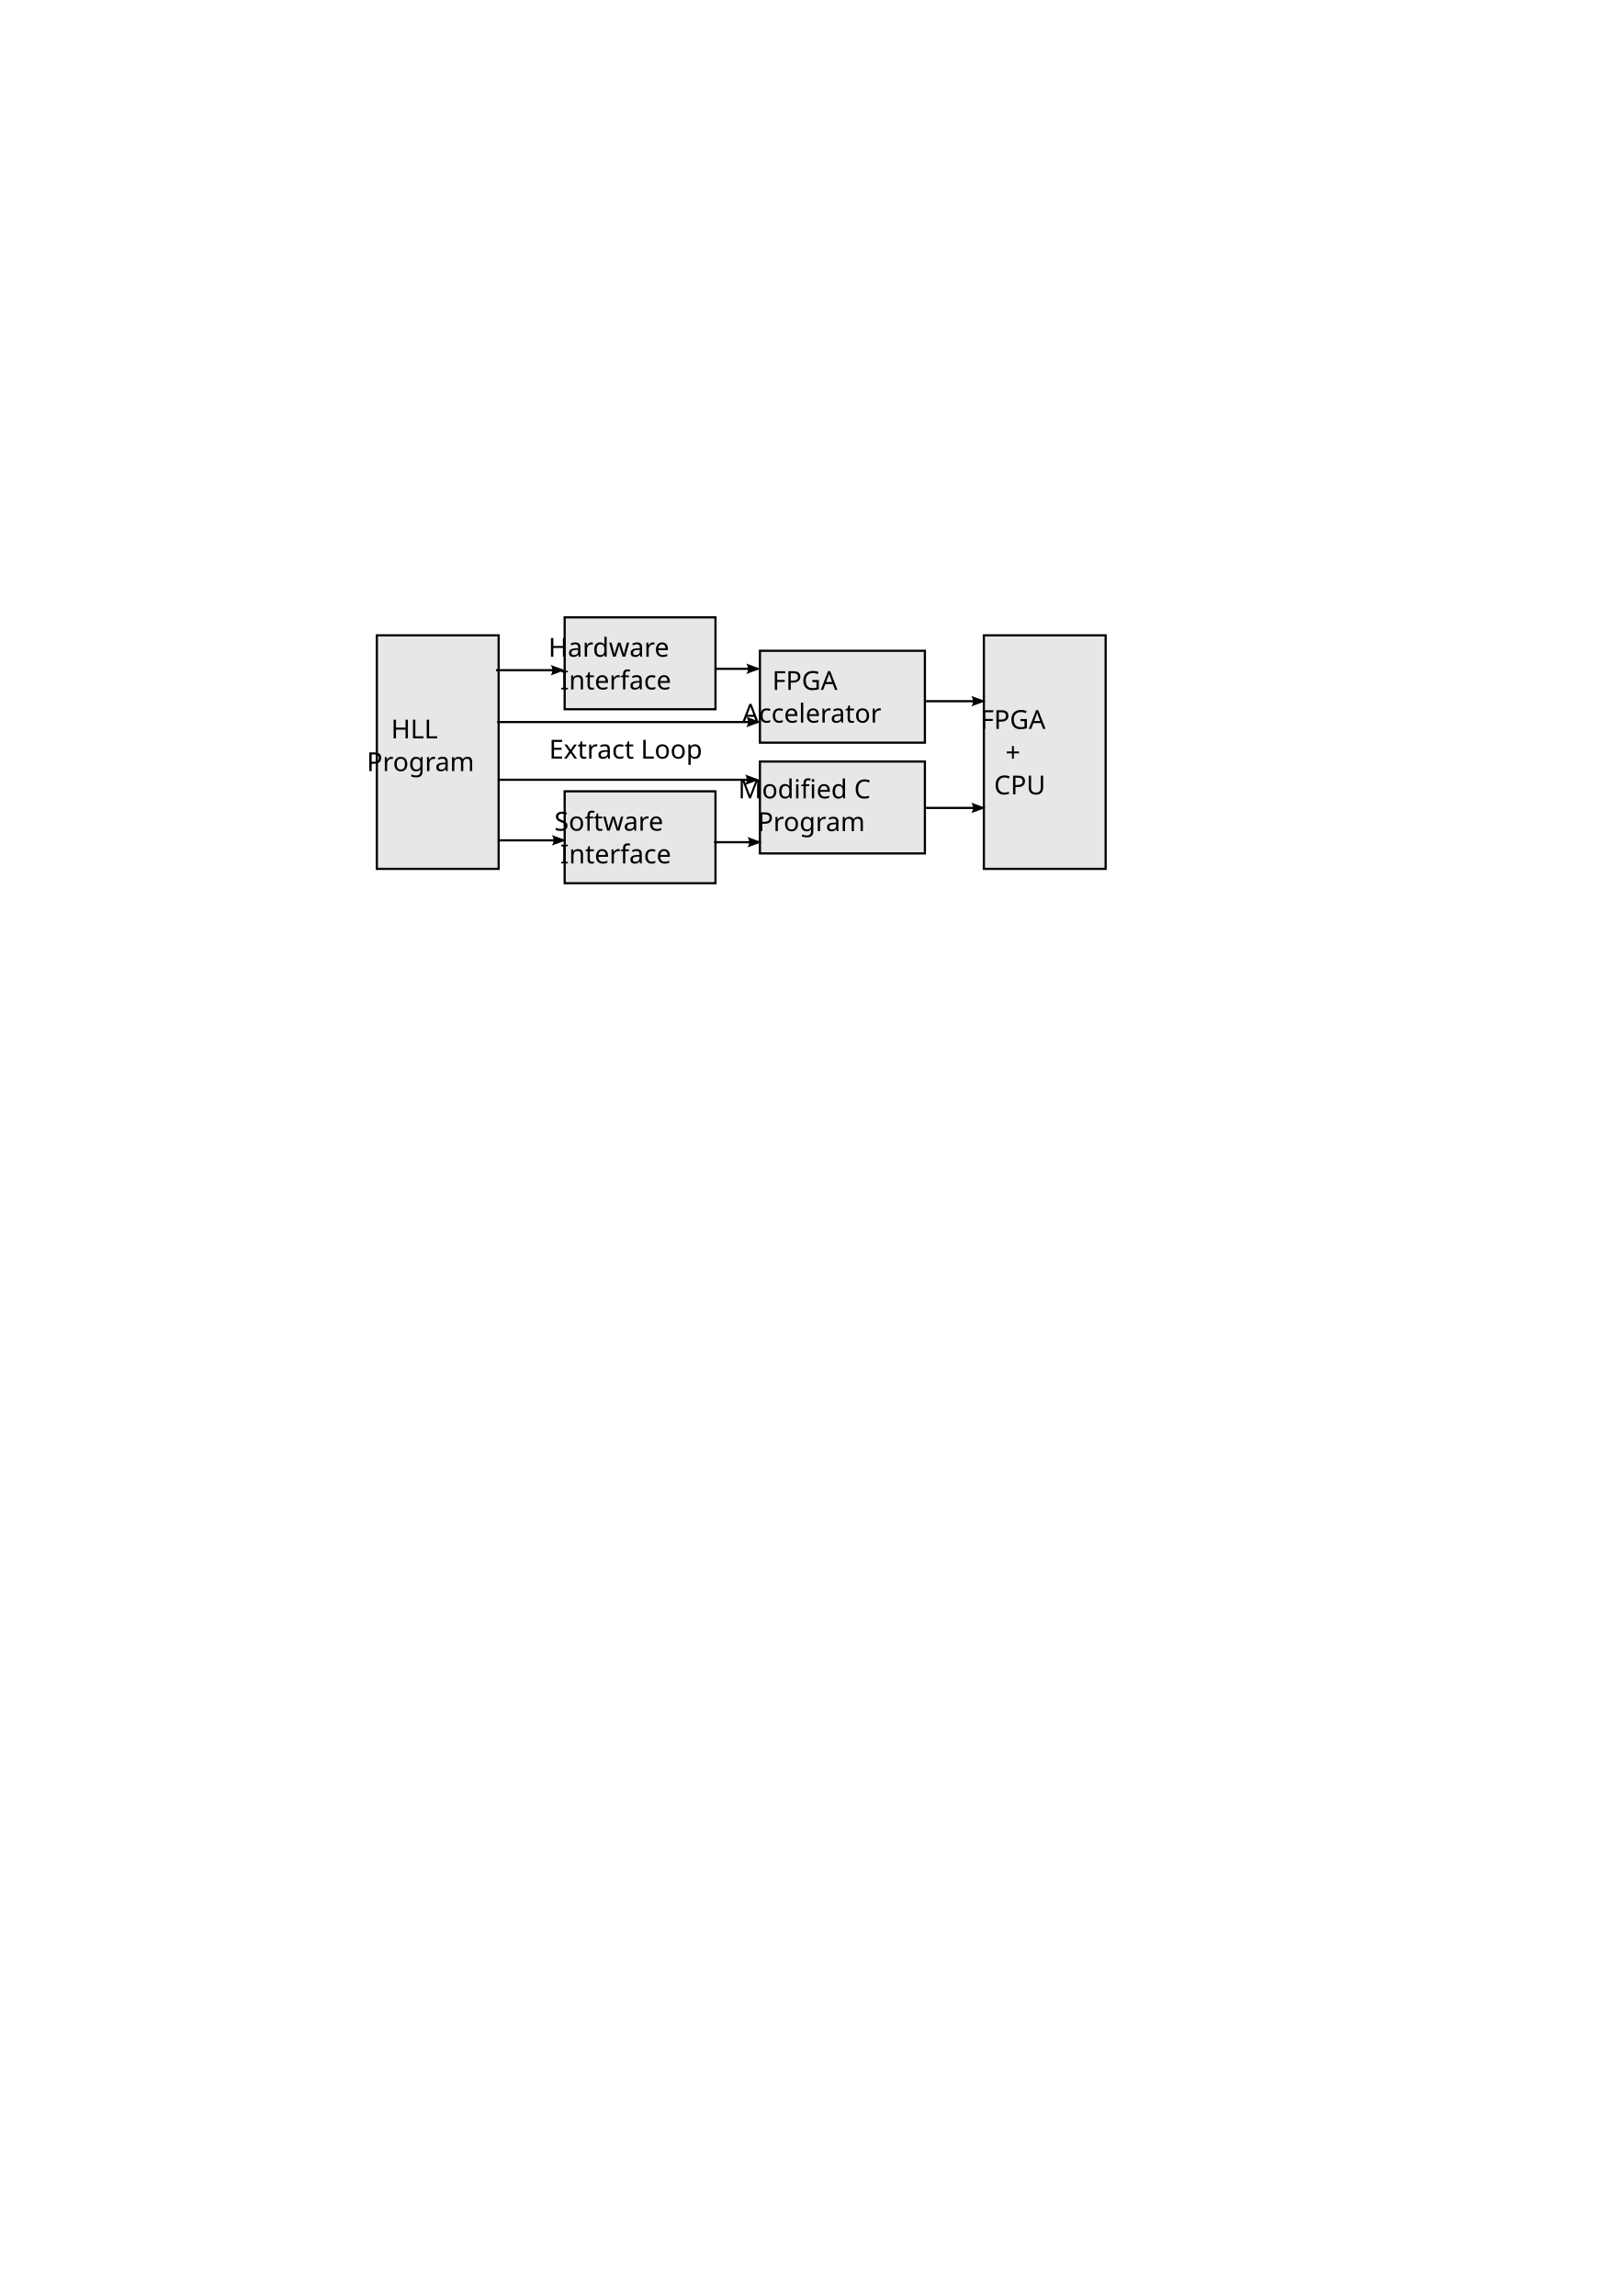
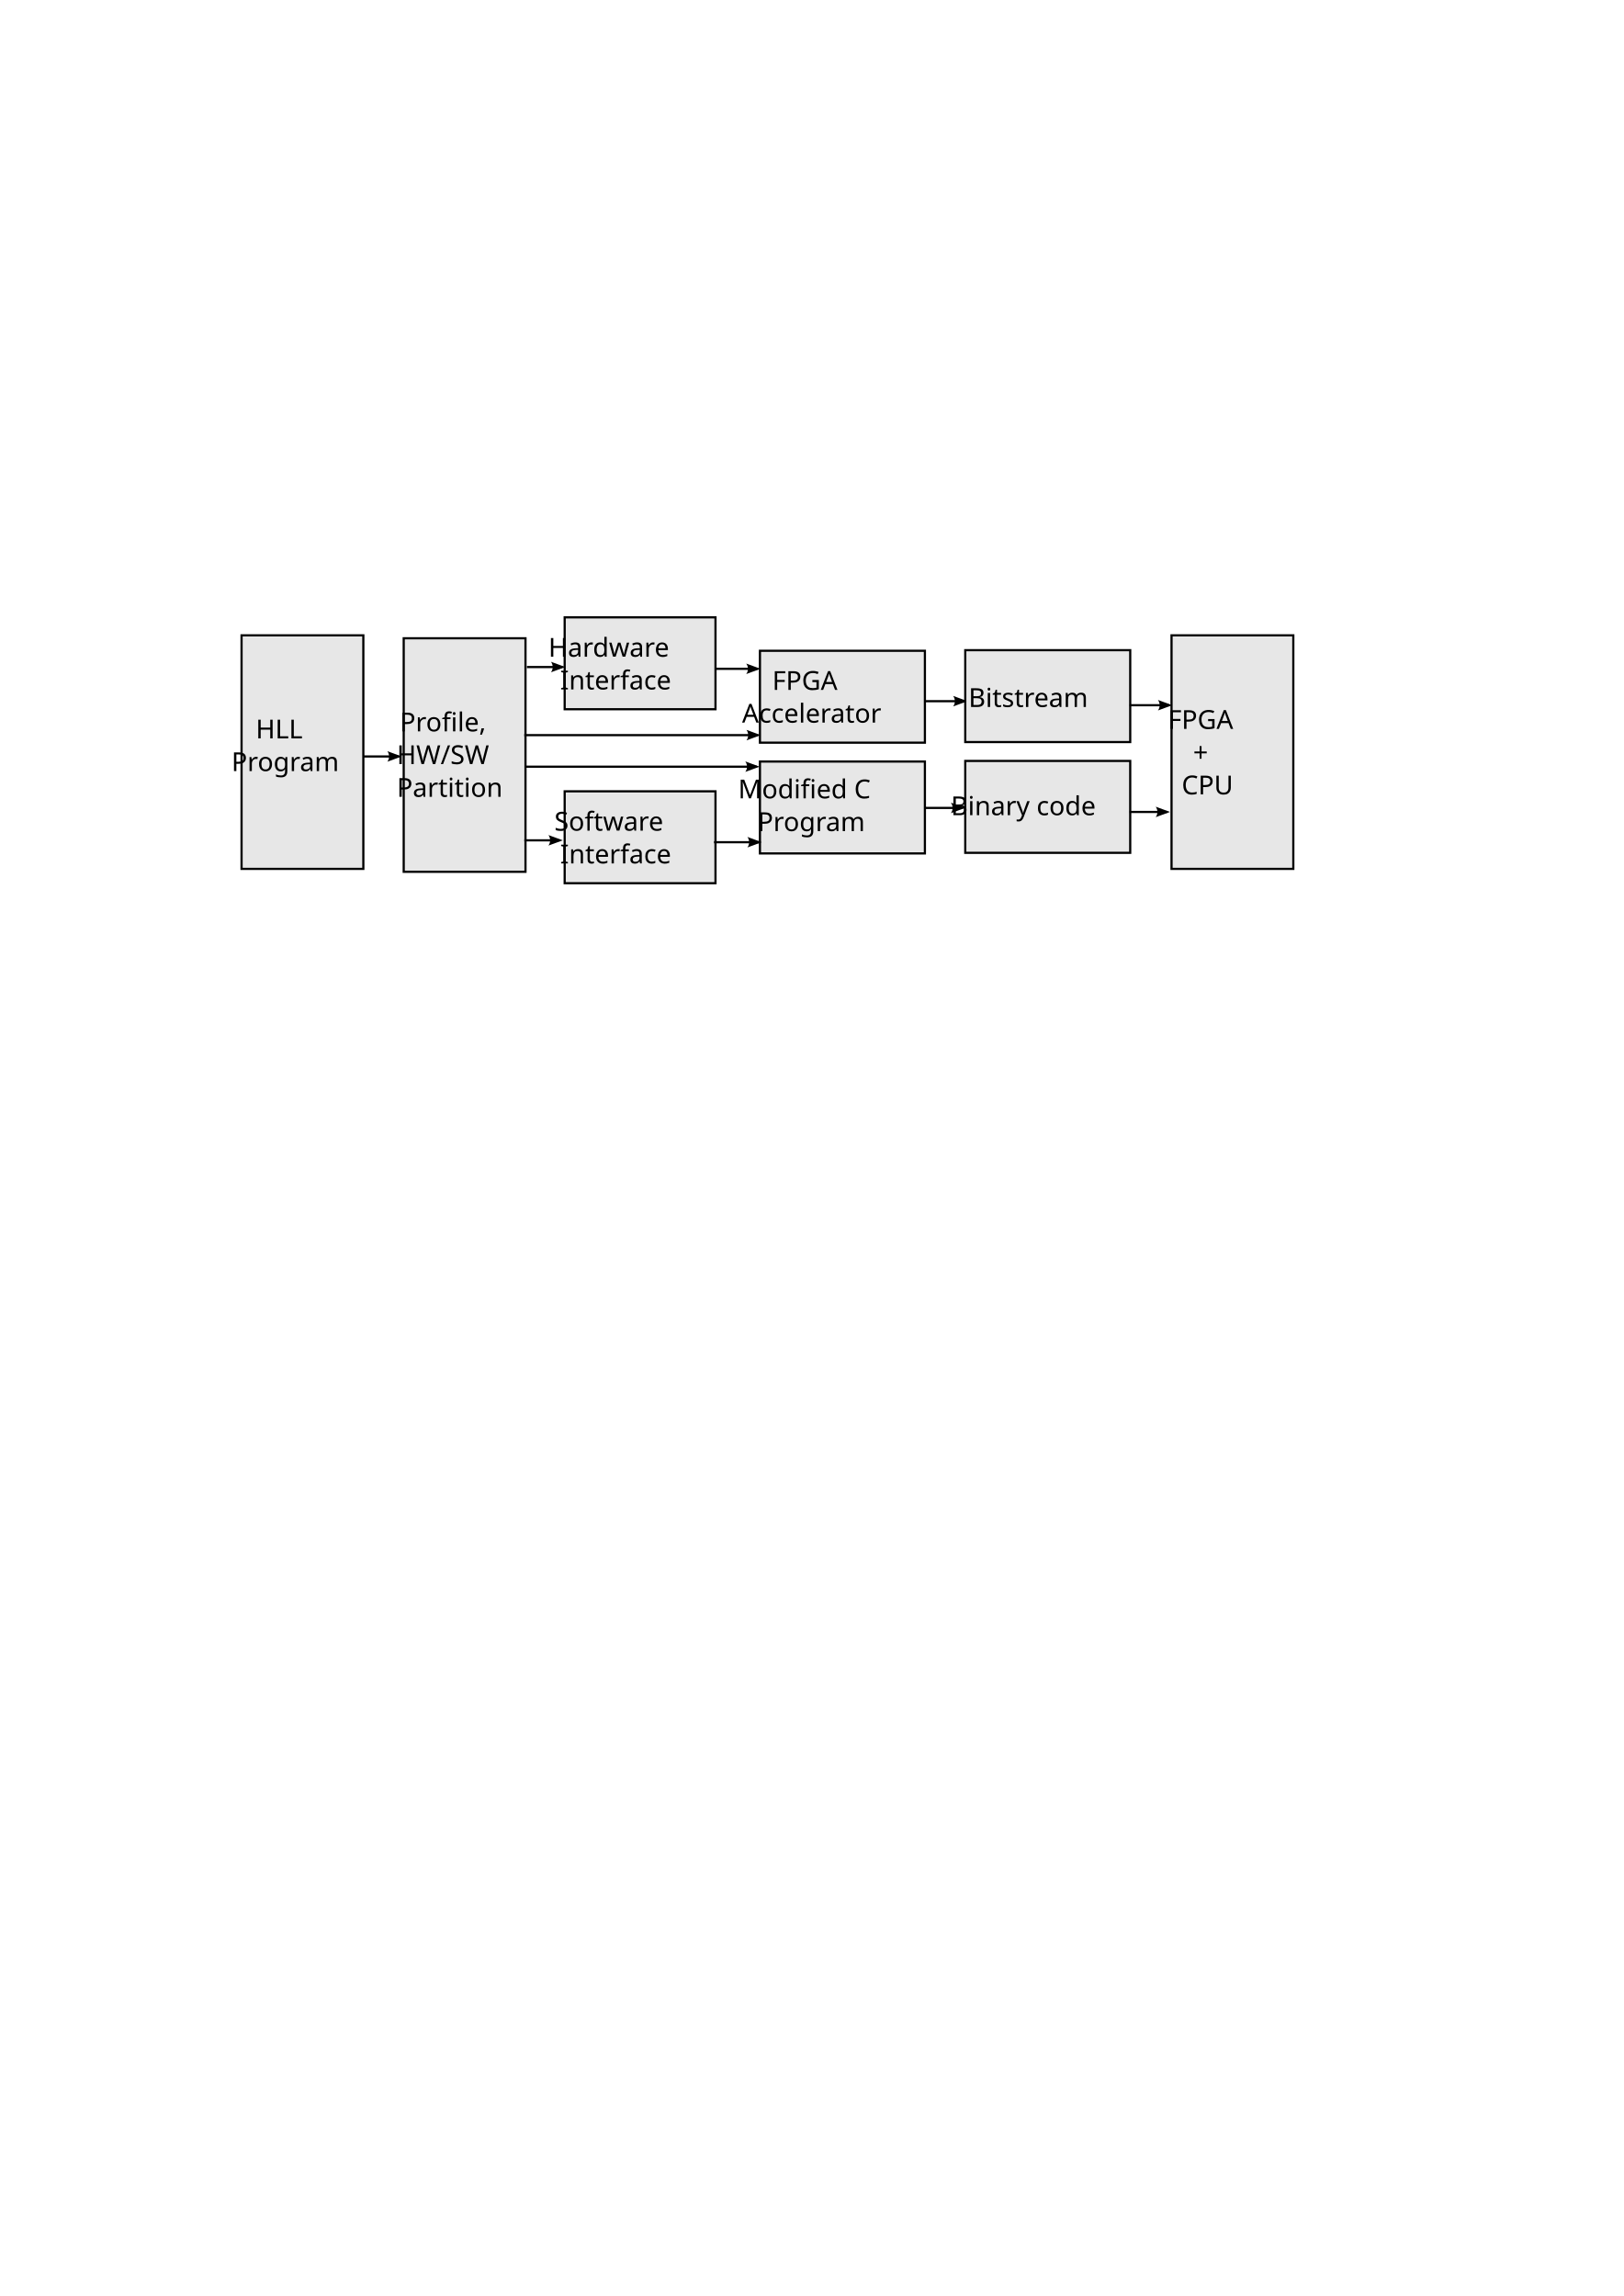
<svg xmlns="http://www.w3.org/2000/svg" width="744.094" height="1052.362" id="svg2" version="1.1">
  <defs id="defs4">
    <marker orient="auto" refY="0.0" refX="0.0" id="Arrow2Mend" style="overflow:visible;">
      <path id="path4289" style="font-size:12.0;fill-rule:evenodd;stroke-width:0.625;stroke-linejoin:round;" d="M 8.719,4.034 L -2.207,0.016 L 8.719,-4.002 C 6.973,-1.63 6.983,1.616 8.719,4.034 z " transform="scale(0.6) rotate(180) translate(0,0)" />
    </marker>
+     <marker orient="auto" refY="0" refX="0" id="Arrow2Mend-7" style="overflow:visible">
+       <path id="path4289-8" style="font-size:12px;fill-rule:evenodd;stroke-width:0.625;stroke-linejoin:round" d="M 8.719,4.034 -2.207,0.016 8.719,-4.002 c -1.745,2.372 -1.735,5.617 -6e-7,8.035 z" transform="scale(-0.6,-0.6)" />
+     </marker>
+     <marker orient="auto" refY="0" refX="0" id="marker3037" style="overflow:visible">
+       <path id="path3039" style="font-size:12px;fill-rule:evenodd;stroke-width:0.625;stroke-linejoin:round" d="M 8.719,4.034 -2.207,0.016 8.719,-4.002 c -1.745,2.372 -1.735,5.617 -6e-7,8.035 z" transform="scale(-0.6,-0.6)" />
+     </marker>
+     <marker orient="auto" refY="0" refX="0" id="Arrow2Mend-3" style="overflow:visible">
+       <path id="path4289-3" style="font-size:12px;fill-rule:evenodd;stroke-width:0.625;stroke-linejoin:round" d="M 8.719,4.034 -2.207,0.016 8.719,-4.002 c -1.745,2.372 -1.735,5.617 -6e-7,8.035 z" transform="scale(-0.6,-0.6)" />
+     </marker>
+     <marker orient="auto" refY="0" refX="0" id="marker3909" style="overflow:visible">
+       <path id="path3911" style="font-size:12px;fill-rule:evenodd;stroke-width:0.625;stroke-linejoin:round" d="M 8.719,4.034 -2.207,0.016 8.719,-4.002 c -1.745,2.372 -1.735,5.617 -6e-7,8.035 z" transform="scale(-0.6,-0.6)" />
+     </marker>
+     <marker orient="auto" refY="0" refX="0" id="Arrow2Mend-33" style="overflow:visible">
+       <path id="path4289-5" style="font-size:12px;fill-rule:evenodd;stroke-width:0.625;stroke-linejoin:round" d="M 8.719,4.034 -2.207,0.016 8.719,-4.002 c -1.745,2.372 -1.735,5.617 -6e-7,8.035 z" transform="scale(-0.6,-0.6)" />
+     </marker>
+     <marker orient="auto" refY="0" refX="0" id="marker3994" style="overflow:visible">
+       <path id="path3996" style="font-size:12px;fill-rule:evenodd;stroke-width:0.625;stroke-linejoin:round" d="M 8.719,4.034 -2.207,0.016 8.719,-4.002 c -1.745,2.372 -1.735,5.617 -6e-7,8.035 z" transform="scale(-0.6,-0.6)" />
+     </marker>
+     <marker orient="auto" refY="0" refX="0" id="Arrow2Mend-34" style="overflow:visible">
+       <path id="path4289-4" style="font-size:12px;fill-rule:evenodd;stroke-width:0.625;stroke-linejoin:round" d="M 8.719,4.034 -2.207,0.016 8.719,-4.002 c -1.745,2.372 -1.735,5.617 -6e-7,8.035 z" transform="scale(-0.6,-0.6)" />
+     </marker>
  </defs>
  <g id="layer1">
-     <rect style="fill:#e6e6e6;fill-opacity:0.958;fill-rule:nonzero;stroke:#000000;stroke-width:1;stroke-linecap:butt;stroke-linejoin:miter;stroke-miterlimit:4;stroke-opacity:1;stroke-dasharray:none;stroke-dashoffset:0" id="rect3853" width="55.811" height="107.041" x="172.698" y="291.204" />
-     <text xml:space="preserve" style="font-size:12px;font-style:normal;font-weight:normal;text-align:center;line-height:125%;letter-spacing:0px;word-spacing:0px;text-anchor:middle;fill:#000000;fill-opacity:1;stroke:none;font-family:Sans" x="200.515" y="338.429" id="text3855">
-       <tspan id="tspan3857" x="202.425" y="338.429">HLL </tspan>
-       <tspan x="200.515" y="353.429" id="tspan4167">Program</tspan>
+     <rect style="fill:#e6e6e6;fill-opacity:0.958;fill-rule:nonzero;stroke:#000000;stroke-width:1;stroke-linecap:butt;stroke-linejoin:miter;stroke-miterlimit:4;stroke-opacity:1;stroke-dasharray:none;stroke-dashoffset:0" id="rect3853-50" width="55.811" height="107.041" x="185.007" y="292.546" />
+     <rect style="fill:#e6e6e6;fill-opacity:0.958;fill-rule:nonzero;stroke:#000000;stroke-width:1;stroke-linecap:butt;stroke-linejoin:miter;stroke-miterlimit:4;stroke-opacity:1;stroke-dasharray:none;stroke-dashoffset:0" id="rect3853" width="55.811" height="107.041" x="110.698" y="291.204" />
+     <text xml:space="preserve" style="font-size:12px;font-style:normal;font-weight:normal;text-align:center;line-height:125%;letter-spacing:0px;word-spacing:0px;text-anchor:middle;fill:#000000;fill-opacity:1;stroke:none;font-family:Sans" x="138.515" y="338.429" id="text3855">
+       <tspan id="tspan3857" x="140.425" y="338.429">HLL </tspan>
+       <tspan x="138.515" y="353.429" id="tspan4167">Program</tspan>
    </text>
    <g id="g4043" transform="translate(-96.28131,238.8317)">
      <rect y="123.864" x="355.052" height="42.119" width="69.118" id="rect3859" style="fill:#e6e6e6;fill-opacity:0.958;fill-rule:nonzero;stroke:#000000;stroke-width:1;stroke-linecap:butt;stroke-linejoin:miter;stroke-miterlimit:4;stroke-opacity:1;stroke-dasharray:none;stroke-dashoffset:0" />
      <text id="text3861" y="141.897" x="389.33" style="font-size:12px;font-style:normal;font-weight:normal;text-align:center;line-height:125%;letter-spacing:0px;word-spacing:0px;text-anchor:middle;fill:#000000;fill-opacity:1;stroke:none;font-family:Sans" xml:space="preserve">
        <tspan y="141.897" x="389.33" id="tspan3863">Software</tspan>
        <tspan id="tspan3865" y="156.897" x="389.33">Interface</tspan>
      </text>
    </g>
    <g id="g4037" transform="translate(7.1395,159.0951)">
      <rect y="123.864" x="251.631" height="42.119" width="69.118" id="rect3859-3" style="fill:#e6e6e6;fill-opacity:0.958;fill-rule:nonzero;stroke:#000000;stroke-width:1;stroke-linecap:butt;stroke-linejoin:miter;stroke-miterlimit:4;stroke-opacity:1;stroke-dasharray:none;stroke-dashoffset:0" />
      <text id="text3867" y="141.897" x="285.909" style="font-size:12px;font-style:normal;font-weight:normal;text-align:center;line-height:125%;letter-spacing:0px;word-spacing:0px;text-anchor:middle;fill:#000000;fill-opacity:1;stroke:none;font-family:Sans" xml:space="preserve">
        <tspan y="141.897" x="285.909" id="tspan3869">Hardware</tspan>
        <tspan id="tspan3871" y="156.897" x="285.909">Interface</tspan>
      </text>
    </g>
    <g id="g4199" transform="translate(9.824219,-4.612633)">
      <g transform="translate(-28.21402,155.01)" id="g4117">
        <rect style="fill:#e6e6e6;fill-opacity:0.958;fill-rule:nonzero;stroke:#000000;stroke-width:1;stroke-linecap:butt;stroke-linejoin:miter;stroke-miterlimit:4;stroke-opacity:1;stroke-dasharray:none;stroke-dashoffset:0" id="rect3859-3-4-8" width="75.597" height="42.119" x="366.647" y="198.651" />
        <text xml:space="preserve" style="font-size:12px;font-style:normal;font-weight:normal;text-align:center;line-height:125%;letter-spacing:0px;word-spacing:0px;text-anchor:middle;fill:#000000;fill-opacity:1;stroke:none;font-family:Sans" x="404.188" y="215.521" id="text3861-4">
          <tspan x="404.188" y="215.521" id="tspan3865-7">Modified C</tspan>
          <tspan x="404.188" y="230.521" id="tspan3932">Program</tspan>
        </text>
      </g>
      <g transform="translate(-43.06354,228.5148)" id="g4123">
        <rect style="fill:#e6e6e6;fill-opacity:0.958;fill-rule:nonzero;stroke:#000000;stroke-width:1;stroke-linecap:butt;stroke-linejoin:miter;stroke-miterlimit:4;stroke-opacity:1;stroke-dasharray:none;stroke-dashoffset:0" id="rect3859-3-4" width="75.597" height="42.119" x="381.497" y="74.379" />
        <text xml:space="preserve" style="font-size:12px;font-style:normal;font-weight:normal;text-align:center;line-height:125%;letter-spacing:0px;word-spacing:0px;text-anchor:middle;fill:#000000;fill-opacity:1;stroke:none;font-family:Sans" x="419.255" y="92.307" id="text3867-9">
          <tspan x="419.255" y="92.307" id="tspan3871-9">FPGA</tspan>
          <tspan x="419.255" y="107.307" id="tspan3936">Accelerator</tspan>
        </text>
      </g>
    </g>
-     <g id="g4218" transform="translate(-2.2888184e-5,-3.079956)">
+     <g id="g4218" transform="translate(85.99998,-3.079956)">
      <rect y="294.284" x="450.877" height="107.041" width="55.811" id="rect3853-5" style="fill:#e6e6e6;fill-opacity:0.958;fill-rule:nonzero;stroke:#000000;stroke-width:1;stroke-linecap:butt;stroke-linejoin:miter;stroke-miterlimit:4;stroke-opacity:1;stroke-dasharray:none;stroke-dashoffset:0" />
      <text id="text4028" y="337.173" x="478.241" style="font-size:12px;font-style:normal;font-weight:normal;text-align:center;line-height:125%;letter-spacing:0px;word-spacing:0px;text-anchor:middle;fill:#000000;fill-opacity:1;stroke:none;font-family:Sans" xml:space="preserve">
        <tspan y="337.173" x="478.241" id="tspan4030">FPGA</tspan>
        <tspan y="352.173" x="478.241" id="tspan4089">+</tspan>
        <tspan y="367.173" x="478.241" id="tspan4087">CPU</tspan>
      </text>
    </g>
-     <path style="fill:none;stroke:#000000;stroke-width:1px;stroke-linecap:butt;stroke-linejoin:miter;stroke-opacity:1;marker-end:url(#Arrow2Mend)" d="m 227.332,307.188 30.239,0" id="path4231" />
-     <path style="fill:none;stroke:#000000;stroke-width:1px;stroke-linecap:butt;stroke-linejoin:miter;stroke-opacity:1;marker-end:url(#Arrow2Mend)" d="m 228.412,385.165 29.699,0" id="path4233" />
-     <path style="fill:none;stroke:#000000;stroke-width:1px;stroke-linecap:butt;stroke-linejoin:miter;stroke-opacity:1;marker-end:url(#Arrow2Mend)" d="m 227.872,330.947 119.336,0" id="path4235" />
-     <path style="fill:none;stroke:#000000;stroke-width:1px;stroke-linecap:butt;stroke-linejoin:miter;stroke-opacity:1;marker-end:url(#Arrow2Mend)" d="m 228.412,357.406 118.256,0" id="path4237" />
+     <path style="fill:none;stroke:#000000;stroke-width:1;stroke-linecap:butt;stroke-linejoin:miter;stroke-opacity:1;marker-end:url(#Arrow2Mend);stroke-miterlimit:4;stroke-dasharray:none" d="m 240.294,385.166 16.269,0" id="path4233" />
+     <path style="fill:none;stroke:#000000;stroke-width:1;stroke-linecap:butt;stroke-linejoin:miter;stroke-opacity:1;marker-end:url(#Arrow2Mend);stroke-miterlimit:4;stroke-dasharray:none" d="m 240.268,336.947 107.048,0" id="path4235" />
+     <path style="fill:none;stroke:#000000;stroke-width:1;stroke-linecap:butt;stroke-linejoin:miter;stroke-opacity:1;marker-end:url(#Arrow2Mend);stroke-miterlimit:4;stroke-dasharray:none" d="m 240.808,351.406 105.97,0" id="path4237" />
    <path style="fill:none;stroke:#000000;stroke-width:1px;stroke-linecap:butt;stroke-linejoin:miter;stroke-opacity:1;marker-end:url(#Arrow2Mend)" d="m 327.769,306.548 19.439,0" id="path4239" />
    <path style="fill:none;stroke:#000000;stroke-width:1px;stroke-linecap:butt;stroke-linejoin:miter;stroke-opacity:1;marker-end:url(#Arrow2Mend)" d="m 327.229,386.025 20.519,0" id="path4241" />
-     <path style="fill:none;stroke:#000000;stroke-width:1px;stroke-linecap:butt;stroke-linejoin:miter;stroke-opacity:1;marker-end:url(#Arrow2Mend)" d="m 423.885,321.387 26.459,0" id="path4243" />
-     <path style="fill:none;stroke:#000000;stroke-width:1px;stroke-linecap:butt;stroke-linejoin:miter;stroke-opacity:1;marker-end:url(#Arrow2Mend)" d="m 423.885,370.305 26.459,0" id="path4245" />
-     <text xml:space="preserve" style="font-size:12px;font-style:normal;font-weight:normal;line-height:125%;letter-spacing:0px;word-spacing:0px;fill:#000000;fill-opacity:1;stroke:none;font-family:Sans" x="251.631" y="347.686" id="text4707">
-       <tspan id="tspan4709" x="251.631" y="347.686">Extract Loop</tspan>
+     <path style="fill:none;stroke:#000000;stroke-width:1;stroke-linecap:butt;stroke-linejoin:miter;stroke-opacity:1;marker-end:url(#Arrow2Mend);stroke-miterlimit:4;stroke-dasharray:none" d="m 423.809,321.388 18.229,0" id="path4243" />
+     <path style="fill:none;stroke:#000000;stroke-width:1;stroke-linecap:butt;stroke-linejoin:miter;stroke-opacity:1;marker-end:url(#Arrow2Mend);stroke-miterlimit:4;stroke-dasharray:none" d="m 423.798,370.306 17.203,0" id="path4245" />
+     <g id="g4117-9" transform="translate(75.69963,150.1194)">
+       <rect y="198.651" x="366.647" height="42.119" width="75.597" id="rect3859-3-4-8-4" style="fill:#e6e6e6;fill-opacity:0.958;fill-rule:nonzero;stroke:#000000;stroke-width:1;stroke-linecap:butt;stroke-linejoin:miter;stroke-miterlimit:4;stroke-opacity:1;stroke-dasharray:none;stroke-dashoffset:0" />
+       <text id="text3861-4-8" y="223.521" x="404.188" style="font-size:12px;font-style:normal;font-weight:normal;text-align:center;line-height:125%;letter-spacing:0px;word-spacing:0px;text-anchor:middle;fill:#000000;fill-opacity:1;stroke:none;font-family:Sans" xml:space="preserve">
+         <tspan id="tspan3932-6" y="223.521" x="404.188">Binary code</tspan>
+       </text>
+     </g>
+     <rect style="fill:#e6e6e6;fill-opacity:0.958;fill-rule:nonzero;stroke:#000000;stroke-width:1;stroke-linecap:butt;stroke-linejoin:miter;stroke-miterlimit:4;stroke-opacity:1;stroke-dasharray:none;stroke-dashoffset:0" id="rect3859-3-4-5" width="75.597" height="42.119" x="442.347" y="298.004" />
+     <text xml:space="preserve" style="font-size:12px;font-style:normal;font-weight:normal;text-align:center;line-height:125%;letter-spacing:0px;word-spacing:0px;text-anchor:middle;fill:#000000;fill-opacity:1;stroke:none;font-family:Sans" x="479.025" y="324.031" id="text3867-9-6">
+       <tspan x="479.025" y="324.031" id="tspan3936-4">Bitstream</tspan>
    </text>
+     <path style="fill:none;stroke:#000000;stroke-width:1;stroke-linecap:butt;stroke-linejoin:miter;stroke-miterlimit:4;stroke-opacity:1;stroke-dasharray:none;marker-end:url(#Arrow2Mend)" d="m 517.66,323.237 18.229,0" id="path4243-5" />
+     <path style="fill:none;stroke:#000000;stroke-width:1;stroke-linecap:butt;stroke-linejoin:miter;stroke-miterlimit:4;stroke-opacity:1;stroke-dasharray:none;marker-end:url(#Arrow2Mend)" d="m 517.65,372.155 17.203,0" id="path4245-1" />
+     <path style="fill:none;stroke:#000000;stroke-width:1;stroke-linecap:butt;stroke-linejoin:miter;stroke-miterlimit:4;stroke-opacity:1;stroke-dasharray:none;marker-end:url(#Arrow2Mend)" d="m 166.485,346.726 16.269,0" id="path4233-5" />
+     <text xml:space="preserve" style="font-size:12px;font-style:normal;font-weight:normal;text-align:center;line-height:125%;letter-spacing:0px;word-spacing:0px;text-anchor:middle;fill:#000000;fill-opacity:1;stroke:none;font-family:Sans" x="213.916" y="335.213" id="text3855-0">
+       <tspan x="213.916" y="335.213" id="tspan4167-8">Profile,</tspan>
+       <tspan x="213.916" y="350.213" id="tspan4061">HW/SW</tspan>
+       <tspan x="213.916" y="365.213" id="tspan4063">Partition</tspan>
+     </text>
+     <path style="fill:none;stroke:#000000;stroke-width:1;stroke-linecap:butt;stroke-linejoin:miter;stroke-miterlimit:4;stroke-opacity:1;stroke-dasharray:none;marker-end:url(#Arrow2Mend)" d="m 241.464,305.737 16.269,0" id="path4233-2" />
  </g>
</svg>
